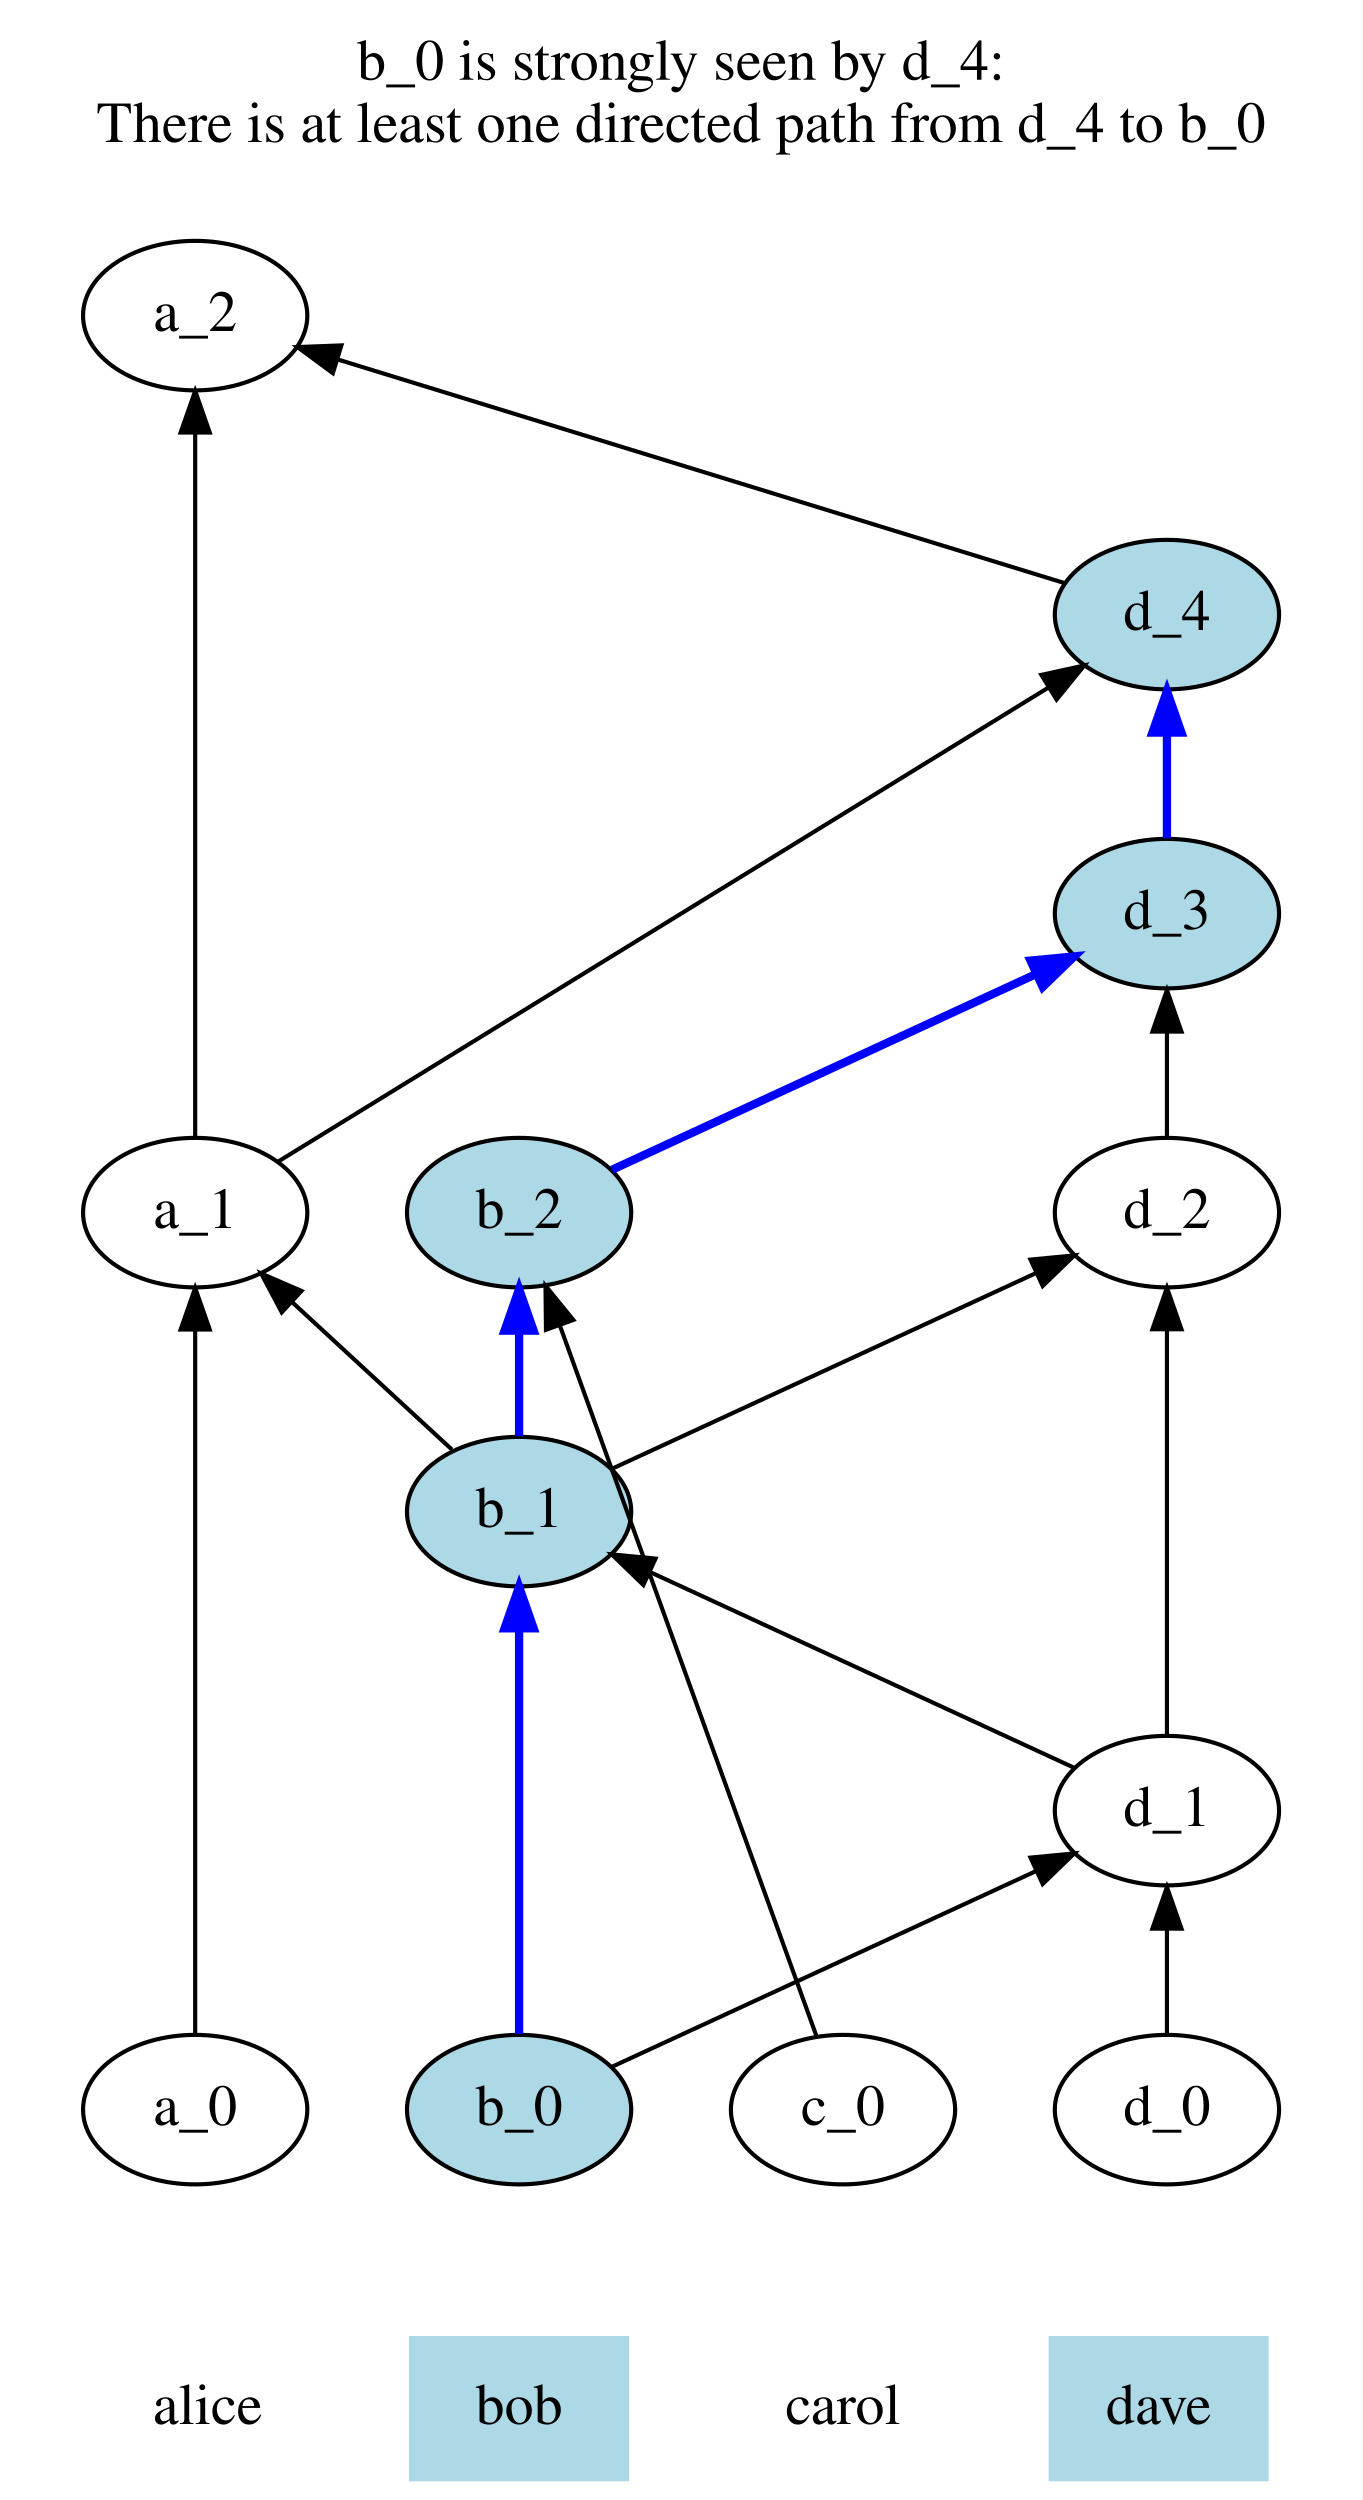
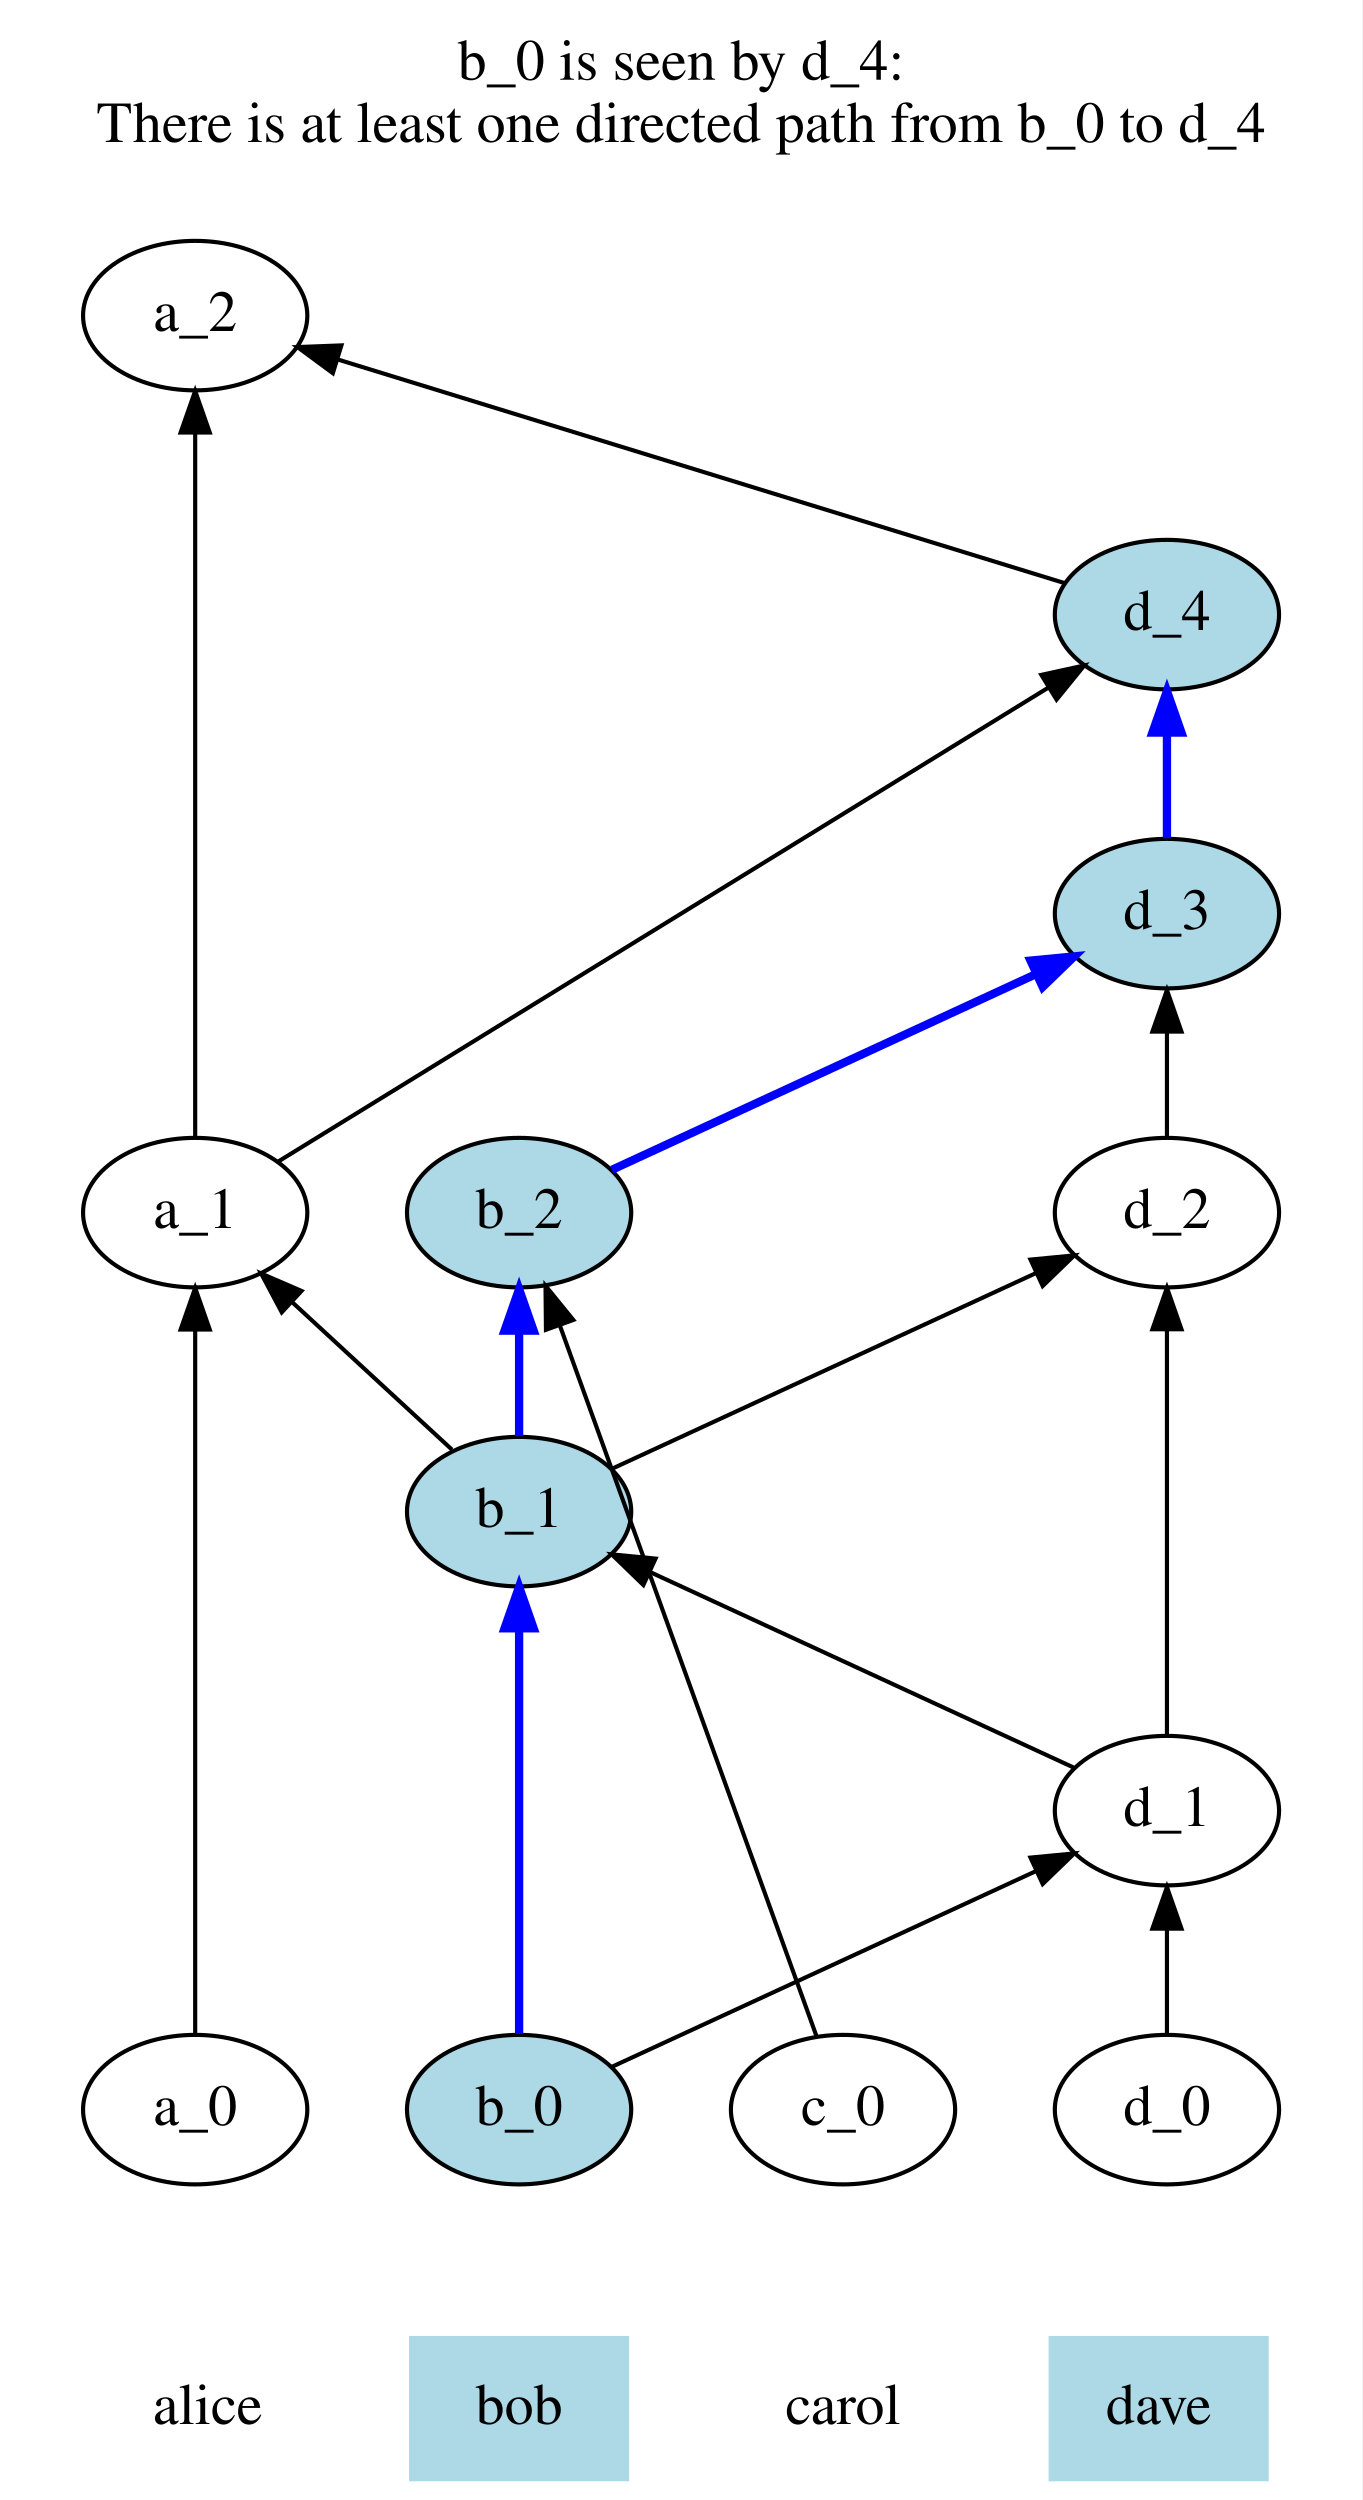
- <svg xmlns="http://www.w3.org/2000/svg" width="328pt" height="602pt" viewBox="0.00 0.00 328.00 602.00">
-   <g id="graph0" class="graph" transform="scale(1 1) rotate(0) translate(4 598)">
-     <polygon fill="#ffffff" stroke="transparent" points="-4,4 -4,-598 324,-598 324,4 -4,4" />
-     <text text-anchor="middle" x="160" y="-578.8" font-family="Times,serif" font-size="14.00" fill="#000000">b_0 is strongly seen by d_4:</text>
-     <text text-anchor="middle" x="160" y="-563.8" font-family="Times,serif" font-size="14.00" fill="#000000">There is at least one directed path from d_4 to b_0</text>
+ <svg xmlns="http://www.w3.org/2000/svg" width="328pt" height="602pt" viewBox="0.00 0.00 328.00 602.00" version="1.1" id="svg247">
+   <defs id="defs251" />
+   <g id="graph0" class="graph" transform="translate(4,598)">
+     <polygon stroke="transparent" points="-4,-598 324,-598 324,4 -4,4 " id="polygon4" style="fill:#ffffff" />
+     <text x="160" y="-578.8" font-size="14.00" id="text6" style="font-size:14px;font-family:Times, serif;text-anchor:middle;fill:#000000">b_0 is seen by d_4:</text>
+     <text x="160" y="-563.8" font-size="14.00" id="text8" style="font-size:14px;font-family:Times, serif;text-anchor:middle;fill:#000000">There is at least one directed path from b_0 to d_4</text>
    <g id="clust1" class="cluster">
- </g>
+       </g>
    <g id="clust2" class="cluster">
- </g>
+       </g>
    <g id="clust3" class="cluster">
- </g>
+       </g>
    <g id="clust4" class="cluster">
- </g>
+       </g>
    <g id="node1" class="node">
-       <ellipse fill="#ffffff" stroke="#ffffff" cx="46" cy="-18" rx="27.097" ry="18" />
-       <text text-anchor="middle" x="46" y="-14.3" font-family="Times,serif" font-size="14.00" fill="#000000">alice</text>
+       <ellipse cx="46" cy="-18" rx="27.097" ry="18" id="ellipse24" style="fill:#ffffff;stroke:#ffffff" />
+       <text x="46" y="-14.3" font-size="14.00" id="text26" style="font-size:14px;font-family:Times, serif;text-anchor:middle;fill:#000000">alice</text>
    </g>
    <g id="node2" class="node">
-       <ellipse fill="none" stroke="#000000" cx="43" cy="-90" rx="27" ry="18" />
-       <text text-anchor="middle" x="43" y="-86.3" font-family="Times,serif" font-size="14.00" fill="#000000">a_0</text>
+       <ellipse cx="43" cy="-90" rx="27" ry="18" id="ellipse31" style="fill:none;stroke:#000000" />
+       <text x="43" y="-86.3" font-size="14.00" id="text33" style="font-size:14px;font-family:Times, serif;text-anchor:middle;fill:#000000">a_0</text>
    </g>
    <g id="node5" class="node">
-       <polygon fill="#add8e6" stroke="#ffffff" points="148,-36 94,-36 94,0 148,0 148,-36" />
-       <text text-anchor="middle" x="121" y="-14.3" font-family="Times,serif" font-size="14.00" fill="#000000">bob</text>
+       <polygon points="148,0 148,-36 94,-36 94,0 " id="polygon38" style="fill:#add8e6;stroke:#ffffff" />
+       <text x="121" y="-14.3" font-size="14.00" id="text40" style="font-size:14px;font-family:Times, serif;text-anchor:middle;fill:#000000">bob</text>
    </g>
    <g id="node3" class="node">
-       <ellipse fill="none" stroke="#000000" cx="43" cy="-306" rx="27" ry="18" />
-       <text text-anchor="middle" x="43" y="-302.3" font-family="Times,serif" font-size="14.00" fill="#000000">a_1</text>
+       <ellipse cx="43" cy="-306" rx="27" ry="18" id="ellipse45" style="fill:none;stroke:#000000" />
+       <text x="43" y="-302.3" font-size="14.00" id="text47" style="font-size:14px;font-family:Times, serif;text-anchor:middle;fill:#000000">a_1</text>
    </g>
    <g id="edge2" class="edge">
-       <path fill="none" stroke="#000000" d="M43,-108.044C43,-145.606 43,-232.446 43,-277.59" />
-       <polygon fill="#000000" stroke="#000000" points="39.5,-277.855 43,-287.855 46.5,-277.855 39.5,-277.855" />
+       <path d="m 43,-108.044 c 0,-37.562 0,-124.401 0,-169.545" id="path52" style="fill:none;stroke:#000000" />
+       <polygon points="43,-287.855 46.5,-277.855 39.5,-277.855 " id="polygon54" style="fill:#000000;stroke:#000000" />
    </g>
    <g id="node4" class="node">
-       <ellipse fill="none" stroke="#000000" cx="43" cy="-522" rx="27" ry="18" />
-       <text text-anchor="middle" x="43" y="-518.3" font-family="Times,serif" font-size="14.00" fill="#000000">a_2</text>
+       <ellipse cx="43" cy="-522" rx="27" ry="18" id="ellipse59" style="fill:none;stroke:#000000" />
+       <text x="43" y="-518.3" font-size="14.00" id="text61" style="font-size:14px;font-family:Times, serif;text-anchor:middle;fill:#000000">a_2</text>
    </g>
    <g id="edge3" class="edge">
-       <path fill="none" stroke="#000000" d="M43,-324.045C43,-361.606 43,-448.446 43,-493.59" />
-       <polygon fill="#000000" stroke="#000000" points="39.5,-493.855 43,-503.855 46.5,-493.855 39.5,-493.855" />
+       <path d="m 43,-324.045 c 0,-37.562 0,-124.401 0,-169.545" id="path66" style="fill:none;stroke:#000000" />
+       <polygon points="43,-503.855 46.5,-493.855 39.5,-493.855 " id="polygon68" style="fill:#000000;stroke:#000000" />
    </g>
    <g id="node16" class="node">
-       <ellipse fill="#add8e6" stroke="#000000" cx="277" cy="-450" rx="27" ry="18" />
-       <text text-anchor="middle" x="277" y="-446.3" font-family="Times,serif" font-size="14.00" fill="#000000">d_4</text>
+       <ellipse cx="277" cy="-450" rx="27" ry="18" id="ellipse73" style="fill:#add8e6;stroke:#000000" />
+       <text x="277" y="-446.3" font-size="14.00" id="text75" style="font-size:14px;font-family:Times, serif;text-anchor:middle;fill:#000000">d_4</text>
    </g>
    <g id="edge16" class="edge">
-       <path fill="none" stroke="#000000" d="M62.951,-318.277C104.483,-343.836 200.354,-402.833 248.428,-432.417" />
-       <polygon fill="#000000" stroke="#000000" points="246.749,-435.493 257.1,-437.754 250.417,-429.532 246.749,-435.493" />
+       <path d="m 62.951,-318.277 c 41.532,-25.558 137.404,-84.556 185.477,-114.14" id="path80" style="fill:none;stroke:#000000" />
+       <polygon points="257.1,-437.754 250.417,-429.532 246.749,-435.493 " id="polygon82" style="fill:#000000;stroke:#000000" />
    </g>
    <g id="node6" class="node">
-       <ellipse fill="#add8e6" stroke="#000000" cx="121" cy="-90" rx="27" ry="18" />
-       <text text-anchor="middle" x="121" y="-86.3" font-family="Times,serif" font-size="14.00" fill="#000000">b_0</text>
+       <ellipse cx="121" cy="-90" rx="27" ry="18" id="ellipse87" style="fill:#add8e6;stroke:#000000" />
+       <text x="121" y="-86.3" font-size="14.00" id="text89" style="font-size:14px;font-family:Times, serif;text-anchor:middle;fill:#000000">b_0</text>
    </g>
    <g id="node9" class="node">
-       <ellipse fill="#ffffff" stroke="#ffffff" cx="199" cy="-18" rx="28.695" ry="18" />
-       <text text-anchor="middle" x="199" y="-14.3" font-family="Times,serif" font-size="14.00" fill="#000000">carol</text>
+       <ellipse cx="199" cy="-18" rx="28.695" ry="18" id="ellipse94" style="fill:#ffffff;stroke:#ffffff" />
+       <text x="199" y="-14.3" font-size="14.00" id="text96" style="font-size:14px;font-family:Times, serif;text-anchor:middle;fill:#000000">carol</text>
    </g>
    <g id="node7" class="node">
-       <ellipse fill="#add8e6" stroke="#000000" cx="121" cy="-234" rx="27" ry="18" />
-       <text text-anchor="middle" x="121" y="-230.3" font-family="Times,serif" font-size="14.00" fill="#000000">b_1</text>
+       <ellipse cx="121" cy="-234" rx="27" ry="18" id="ellipse101" style="fill:#add8e6;stroke:#000000" />
+       <text x="121" y="-230.3" font-size="14.00" id="text103" style="font-size:14px;font-family:Times, serif;text-anchor:middle;fill:#000000">b_1</text>
    </g>
    <g id="edge5" class="edge">
-       <path fill="none" stroke="#0000ff" stroke-width="2" d="M121,-108.238C121,-132.799 121,-176.753 121,-205.646" />
-       <polygon fill="#0000ff" stroke="#0000ff" stroke-width="2" points="117.5,-205.91 121,-215.91 124.5,-205.91 117.5,-205.91" />
+       <path d="m 121,-108.238 c 0,-24.561 0,-68.515 0,-97.408" id="path108" style="fill:none;stroke:#0000ff;stroke-width:2" />
+       <polygon points="121,-215.91 124.5,-205.91 117.5,-205.91 " id="polygon110" style="fill:#0000ff;stroke:#0000ff;stroke-width:2" />
    </g>
    <g id="node13" class="node">
-       <ellipse fill="none" stroke="#000000" cx="277" cy="-162" rx="27" ry="18" />
-       <text text-anchor="middle" x="277" y="-158.3" font-family="Times,serif" font-size="14.00" fill="#000000">d_1</text>
+       <ellipse cx="277" cy="-162" rx="27" ry="18" id="ellipse115" style="fill:none;stroke:#000000" />
+       <text x="277" y="-158.3" font-size="14.00" id="text117" style="font-size:14px;font-family:Times, serif;text-anchor:middle;fill:#000000">d_1</text>
    </g>
    <g id="edge17" class="edge">
-       <path fill="none" stroke="#000000" d="M143.351,-100.316C170.111,-112.666 215.103,-133.432 245.409,-147.419" />
-       <polygon fill="#000000" stroke="#000000" points="244.144,-150.69 254.69,-151.703 247.078,-144.335 244.144,-150.69" />
+       <path d="m 143.351,-100.316 c 26.759,-12.351 71.752,-33.117 102.058,-47.104" id="path122" style="fill:none;stroke:#000000" />
+       <polygon points="254.69,-151.703 247.078,-144.335 244.144,-150.69 " id="polygon124" style="fill:#000000;stroke:#000000" />
    </g>
    <g id="edge18" class="edge">
-       <path fill="none" stroke="#000000" d="M104.838,-248.918C93.679,-259.22 78.667,-273.077 66.228,-284.558" />
-       <polygon fill="#000000" stroke="#000000" points="63.848,-281.992 58.874,-291.347 68.596,-287.136 63.848,-281.992" />
+       <path d="M 104.838,-248.918 C 93.679,-259.22 78.667,-273.077 66.228,-284.558" id="path129" style="fill:none;stroke:#000000" />
+       <polygon points="58.874,-291.347 68.596,-287.136 63.848,-281.992 " id="polygon131" style="fill:#000000;stroke:#000000" />
    </g>
    <g id="node8" class="node">
-       <ellipse fill="#add8e6" stroke="#000000" cx="121" cy="-306" rx="27" ry="18" />
-       <text text-anchor="middle" x="121" y="-302.3" font-family="Times,serif" font-size="14.00" fill="#000000">b_2</text>
+       <ellipse cx="121" cy="-306" rx="27" ry="18" id="ellipse136" style="fill:#add8e6;stroke:#000000" />
+       <text x="121" y="-302.3" font-size="14.00" id="text138" style="font-size:14px;font-family:Times, serif;text-anchor:middle;fill:#000000">b_2</text>
    </g>
    <g id="edge6" class="edge">
-       <path fill="none" stroke="#0000ff" stroke-width="2" d="M121,-252.169C121,-259.869 121,-269.026 121,-277.583" />
-       <polygon fill="#0000ff" stroke="#0000ff" stroke-width="2" points="117.5,-277.587 121,-287.587 124.5,-277.587 117.5,-277.587" />
+       <path d="m 121,-252.169 c 0,-7.7 0,-16.857 0,-25.415" id="path143" style="fill:none;stroke:#0000ff;stroke-width:2" />
+       <polygon points="121,-287.587 124.5,-277.587 117.5,-277.587 " id="polygon145" style="fill:#0000ff;stroke:#0000ff;stroke-width:2" />
    </g>
    <g id="node14" class="node">
-       <ellipse fill="none" stroke="#000000" cx="277" cy="-306" rx="27" ry="18" />
-       <text text-anchor="middle" x="277" y="-302.3" font-family="Times,serif" font-size="14.00" fill="#000000">d_2</text>
+       <ellipse cx="277" cy="-306" rx="27" ry="18" id="ellipse150" style="fill:none;stroke:#000000" />
+       <text x="277" y="-302.3" font-size="14.00" id="text152" style="font-size:14px;font-family:Times, serif;text-anchor:middle;fill:#000000">d_2</text>
    </g>
    <g id="edge19" class="edge">
-       <path fill="none" stroke="#000000" d="M143.351,-244.316C170.111,-256.666 215.103,-277.432 245.409,-291.42" />
-       <polygon fill="#000000" stroke="#000000" points="244.144,-294.69 254.69,-295.703 247.078,-288.335 244.144,-294.69" />
+       <path d="m 143.351,-244.316 c 26.759,-12.351 71.752,-33.117 102.058,-47.104" id="path157" style="fill:none;stroke:#000000" />
+       <polygon points="254.69,-295.703 247.078,-288.335 244.144,-294.69 " id="polygon159" style="fill:#000000;stroke:#000000" />
    </g>
    <g id="node15" class="node">
-       <ellipse fill="#add8e6" stroke="#000000" cx="277" cy="-378" rx="27" ry="18" />
-       <text text-anchor="middle" x="277" y="-374.3" font-family="Times,serif" font-size="14.00" fill="#000000">d_3</text>
+       <ellipse cx="277" cy="-378" rx="27" ry="18" id="ellipse164" style="fill:#add8e6;stroke:#000000" />
+       <text x="277" y="-374.3" font-size="14.00" id="text166" style="font-size:14px;font-family:Times, serif;text-anchor:middle;fill:#000000">d_3</text>
    </g>
    <g id="edge20" class="edge">
-       <path fill="none" stroke="#0000ff" stroke-width="2" d="M143.351,-316.316C170.111,-328.666 215.103,-349.432 245.409,-363.42" />
-       <polygon fill="#0000ff" stroke="#0000ff" stroke-width="2" points="244.144,-366.69 254.69,-367.703 247.078,-360.335 244.144,-366.69" />
+       <path d="m 143.351,-316.316 c 26.759,-12.351 71.752,-33.117 102.058,-47.104" id="path171" style="fill:none;stroke:#0000ff;stroke-width:2" />
+       <polygon points="254.69,-367.703 247.078,-360.335 244.144,-366.69 " id="polygon173" style="fill:#0000ff;stroke:#0000ff;stroke-width:2" />
    </g>
    <g id="node10" class="node">
-       <ellipse fill="none" stroke="#000000" cx="199" cy="-90" rx="27" ry="18" />
-       <text text-anchor="middle" x="199" y="-86.3" font-family="Times,serif" font-size="14.00" fill="#000000">c_0</text>
+       <ellipse cx="199" cy="-90" rx="27" ry="18" id="ellipse178" style="fill:none;stroke:#000000" />
+       <text x="199" y="-86.3" font-size="14.00" id="text180" style="font-size:14px;font-family:Times, serif;text-anchor:middle;fill:#000000">c_0</text>
    </g>
    <g id="node11" class="node">
-       <polygon fill="#add8e6" stroke="#ffffff" points="302,-36 248,-36 248,0 302,0 302,-36" />
-       <text text-anchor="middle" x="275" y="-14.3" font-family="Times,serif" font-size="14.00" fill="#000000">dave</text>
+       <polygon points="302,0 302,-36 248,-36 248,0 " id="polygon185" style="fill:#add8e6;stroke:#ffffff" />
+       <text x="275" y="-14.3" font-size="14.00" id="text187" style="font-size:14px;font-family:Times, serif;text-anchor:middle;fill:#000000">dave</text>
    </g>
    <g id="edge21" class="edge">
-       <path fill="none" stroke="#000000" d="M192.617,-107.676C179.014,-145.347 147.089,-233.754 130.854,-278.712" />
-       <polygon fill="#000000" stroke="#000000" points="127.466,-277.788 127.362,-288.382 134.05,-280.166 127.466,-277.788" />
+       <path d="m 192.617,-107.676 c -13.603,-37.67 -45.528,-126.078 -61.763,-171.036" id="path192" style="fill:none;stroke:#000000" />
+       <polygon points="127.362,-288.382 134.05,-280.166 127.466,-277.788 " id="polygon194" style="fill:#000000;stroke:#000000" />
    </g>
    <g id="node12" class="node">
-       <ellipse fill="none" stroke="#000000" cx="277" cy="-90" rx="27" ry="18" />
-       <text text-anchor="middle" x="277" y="-86.3" font-family="Times,serif" font-size="14.00" fill="#000000">d_0</text>
+       <ellipse cx="277" cy="-90" rx="27" ry="18" id="ellipse199" style="fill:none;stroke:#000000" />
+       <text x="277" y="-86.3" font-size="14.00" id="text201" style="font-size:14px;font-family:Times, serif;text-anchor:middle;fill:#000000">d_0</text>
    </g>
    <g id="edge9" class="edge">
-       <path fill="none" stroke="#000000" d="M277,-108.169C277,-115.869 277,-125.026 277,-133.583" />
-       <polygon fill="#000000" stroke="#000000" points="273.5,-133.587 277,-143.587 280.5,-133.587 273.5,-133.587" />
+       <path d="m 277,-108.169 c 0,-7.7 0,-16.857 0,-25.415" id="path206" style="fill:none;stroke:#000000" />
+       <polygon points="277,-143.587 280.5,-133.587 273.5,-133.587 " id="polygon208" style="fill:#000000;stroke:#000000" />
    </g>
    <g id="edge22" class="edge">
-       <path fill="none" stroke="#000000" d="M254.649,-172.316C227.889,-184.666 182.897,-205.432 152.591,-219.419" />
-       <polygon fill="#000000" stroke="#000000" points="150.922,-216.335 143.31,-223.703 153.856,-222.69 150.922,-216.335" />
+       <path d="m 254.649,-172.316 c -26.759,-12.351 -71.752,-33.117 -102.058,-47.104" id="path213" style="fill:none;stroke:#000000" />
+       <polygon points="143.31,-223.703 153.856,-222.69 150.922,-216.335 " id="polygon215" style="fill:#000000;stroke:#000000" />
    </g>
    <g id="edge10" class="edge">
-       <path fill="none" stroke="#000000" d="M277,-180.238C277,-204.799 277,-248.753 277,-277.646" />
-       <polygon fill="#000000" stroke="#000000" points="273.5,-277.91 277,-287.91 280.5,-277.91 273.5,-277.91" />
+       <path d="m 277,-180.238 c 0,-24.561 0,-68.515 0,-97.408" id="path220" style="fill:none;stroke:#000000" />
+       <polygon points="277,-287.91 280.5,-277.91 273.5,-277.91 " id="polygon222" style="fill:#000000;stroke:#000000" />
    </g>
    <g id="edge11" class="edge">
-       <path fill="none" stroke="#000000" d="M277,-324.169C277,-331.869 277,-341.026 277,-349.583" />
-       <polygon fill="#000000" stroke="#000000" points="273.5,-349.587 277,-359.587 280.5,-349.587 273.5,-349.587" />
+       <path d="m 277,-324.169 c 0,-7.7 0,-16.857 0,-25.415" id="path227" style="fill:none;stroke:#000000" />
+       <polygon points="277,-359.587 280.5,-349.587 273.5,-349.587 " id="polygon229" style="fill:#000000;stroke:#000000" />
    </g>
    <g id="edge12" class="edge">
-       <path fill="none" stroke="#0000ff" stroke-width="2" d="M277,-396.169C277,-403.869 277,-413.026 277,-421.583" />
-       <polygon fill="#0000ff" stroke="#0000ff" stroke-width="2" points="273.5,-421.587 277,-431.587 280.5,-421.587 273.5,-421.587" />
+       <path d="m 277,-396.169 c 0,-7.7 0,-16.857 0,-25.415" id="path234" style="fill:none;stroke:#0000ff;stroke-width:2" />
+       <polygon points="277,-431.587 280.5,-421.587 273.5,-421.587 " id="polygon236" style="fill:#0000ff;stroke:#0000ff;stroke-width:2" />
    </g>
    <g id="edge23" class="edge">
-       <path fill="none" stroke="#000000" d="M252.4,-457.569C210.443,-470.479 124.96,-496.782 77.209,-511.474" />
-       <polygon fill="#000000" stroke="#000000" points="76.15,-508.138 67.621,-514.424 78.209,-514.828 76.15,-508.138" />
+       <path d="M 252.4,-457.569 C 210.443,-470.479 124.96,-496.782 77.209,-511.474" id="path241" style="fill:none;stroke:#000000" />
+       <polygon points="67.621,-514.424 78.209,-514.828 76.15,-508.138 " id="polygon243" style="fill:#000000;stroke:#000000" />
    </g>
  </g>
</svg>
